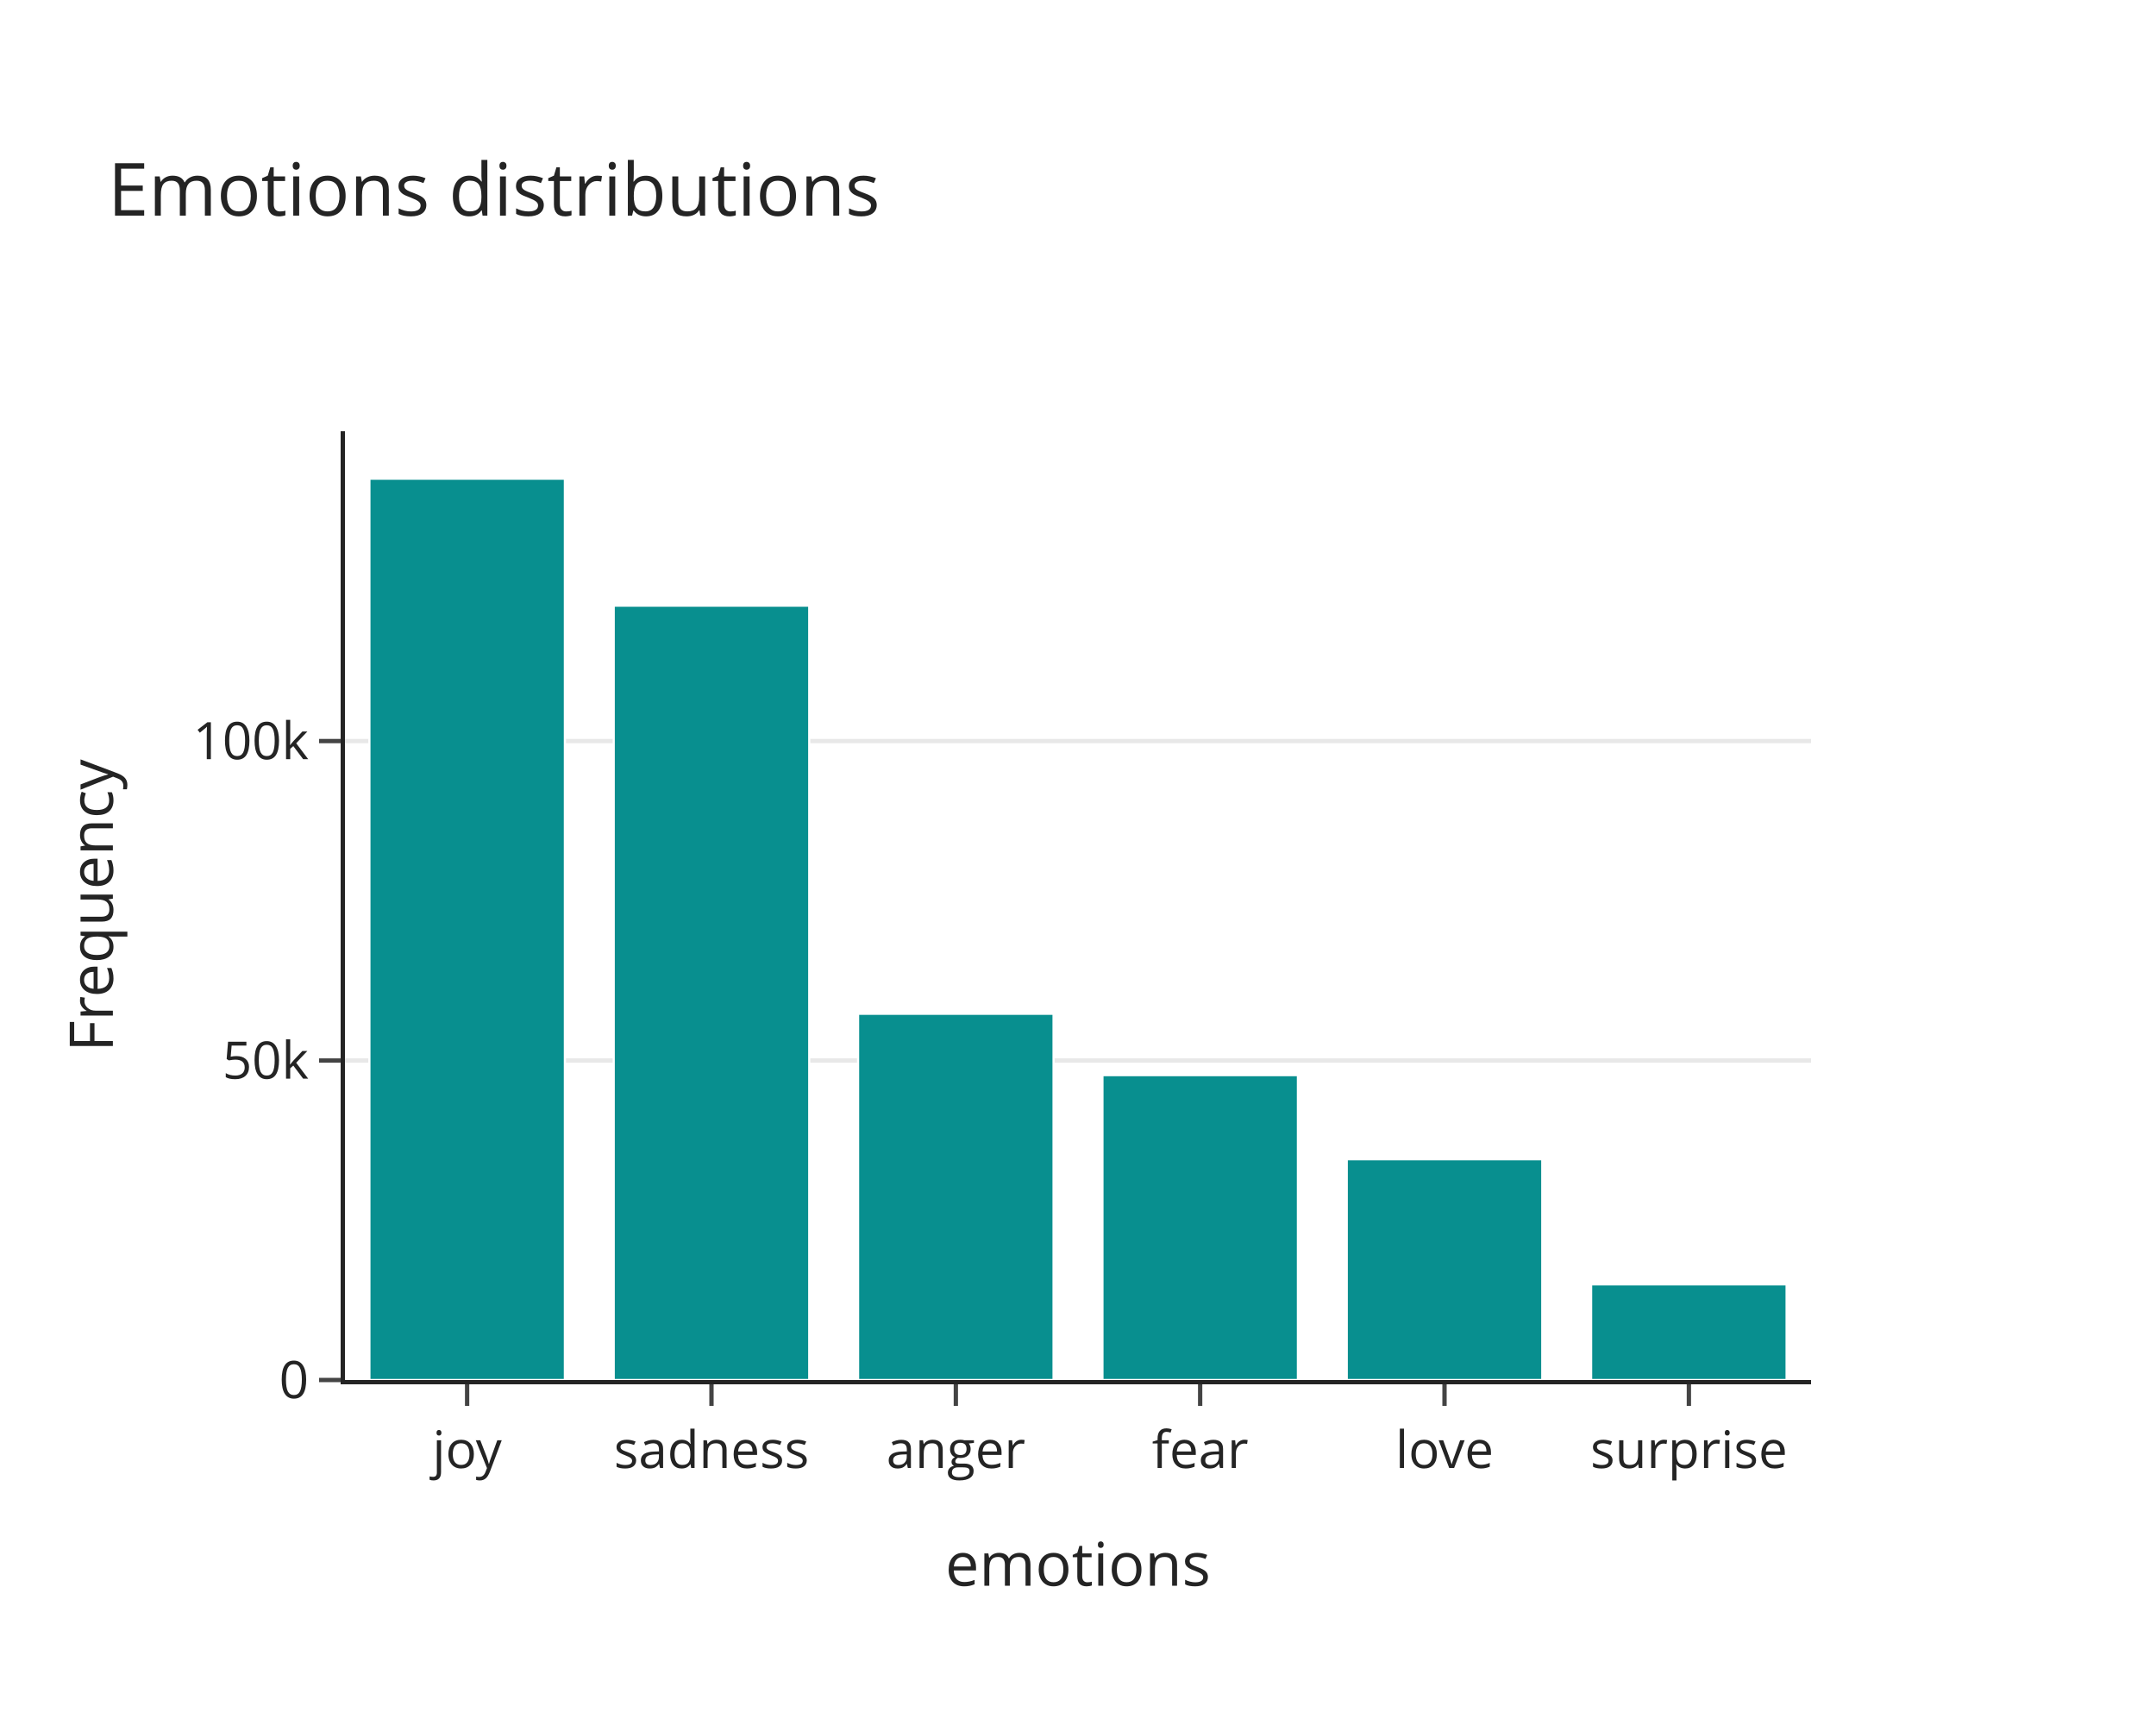
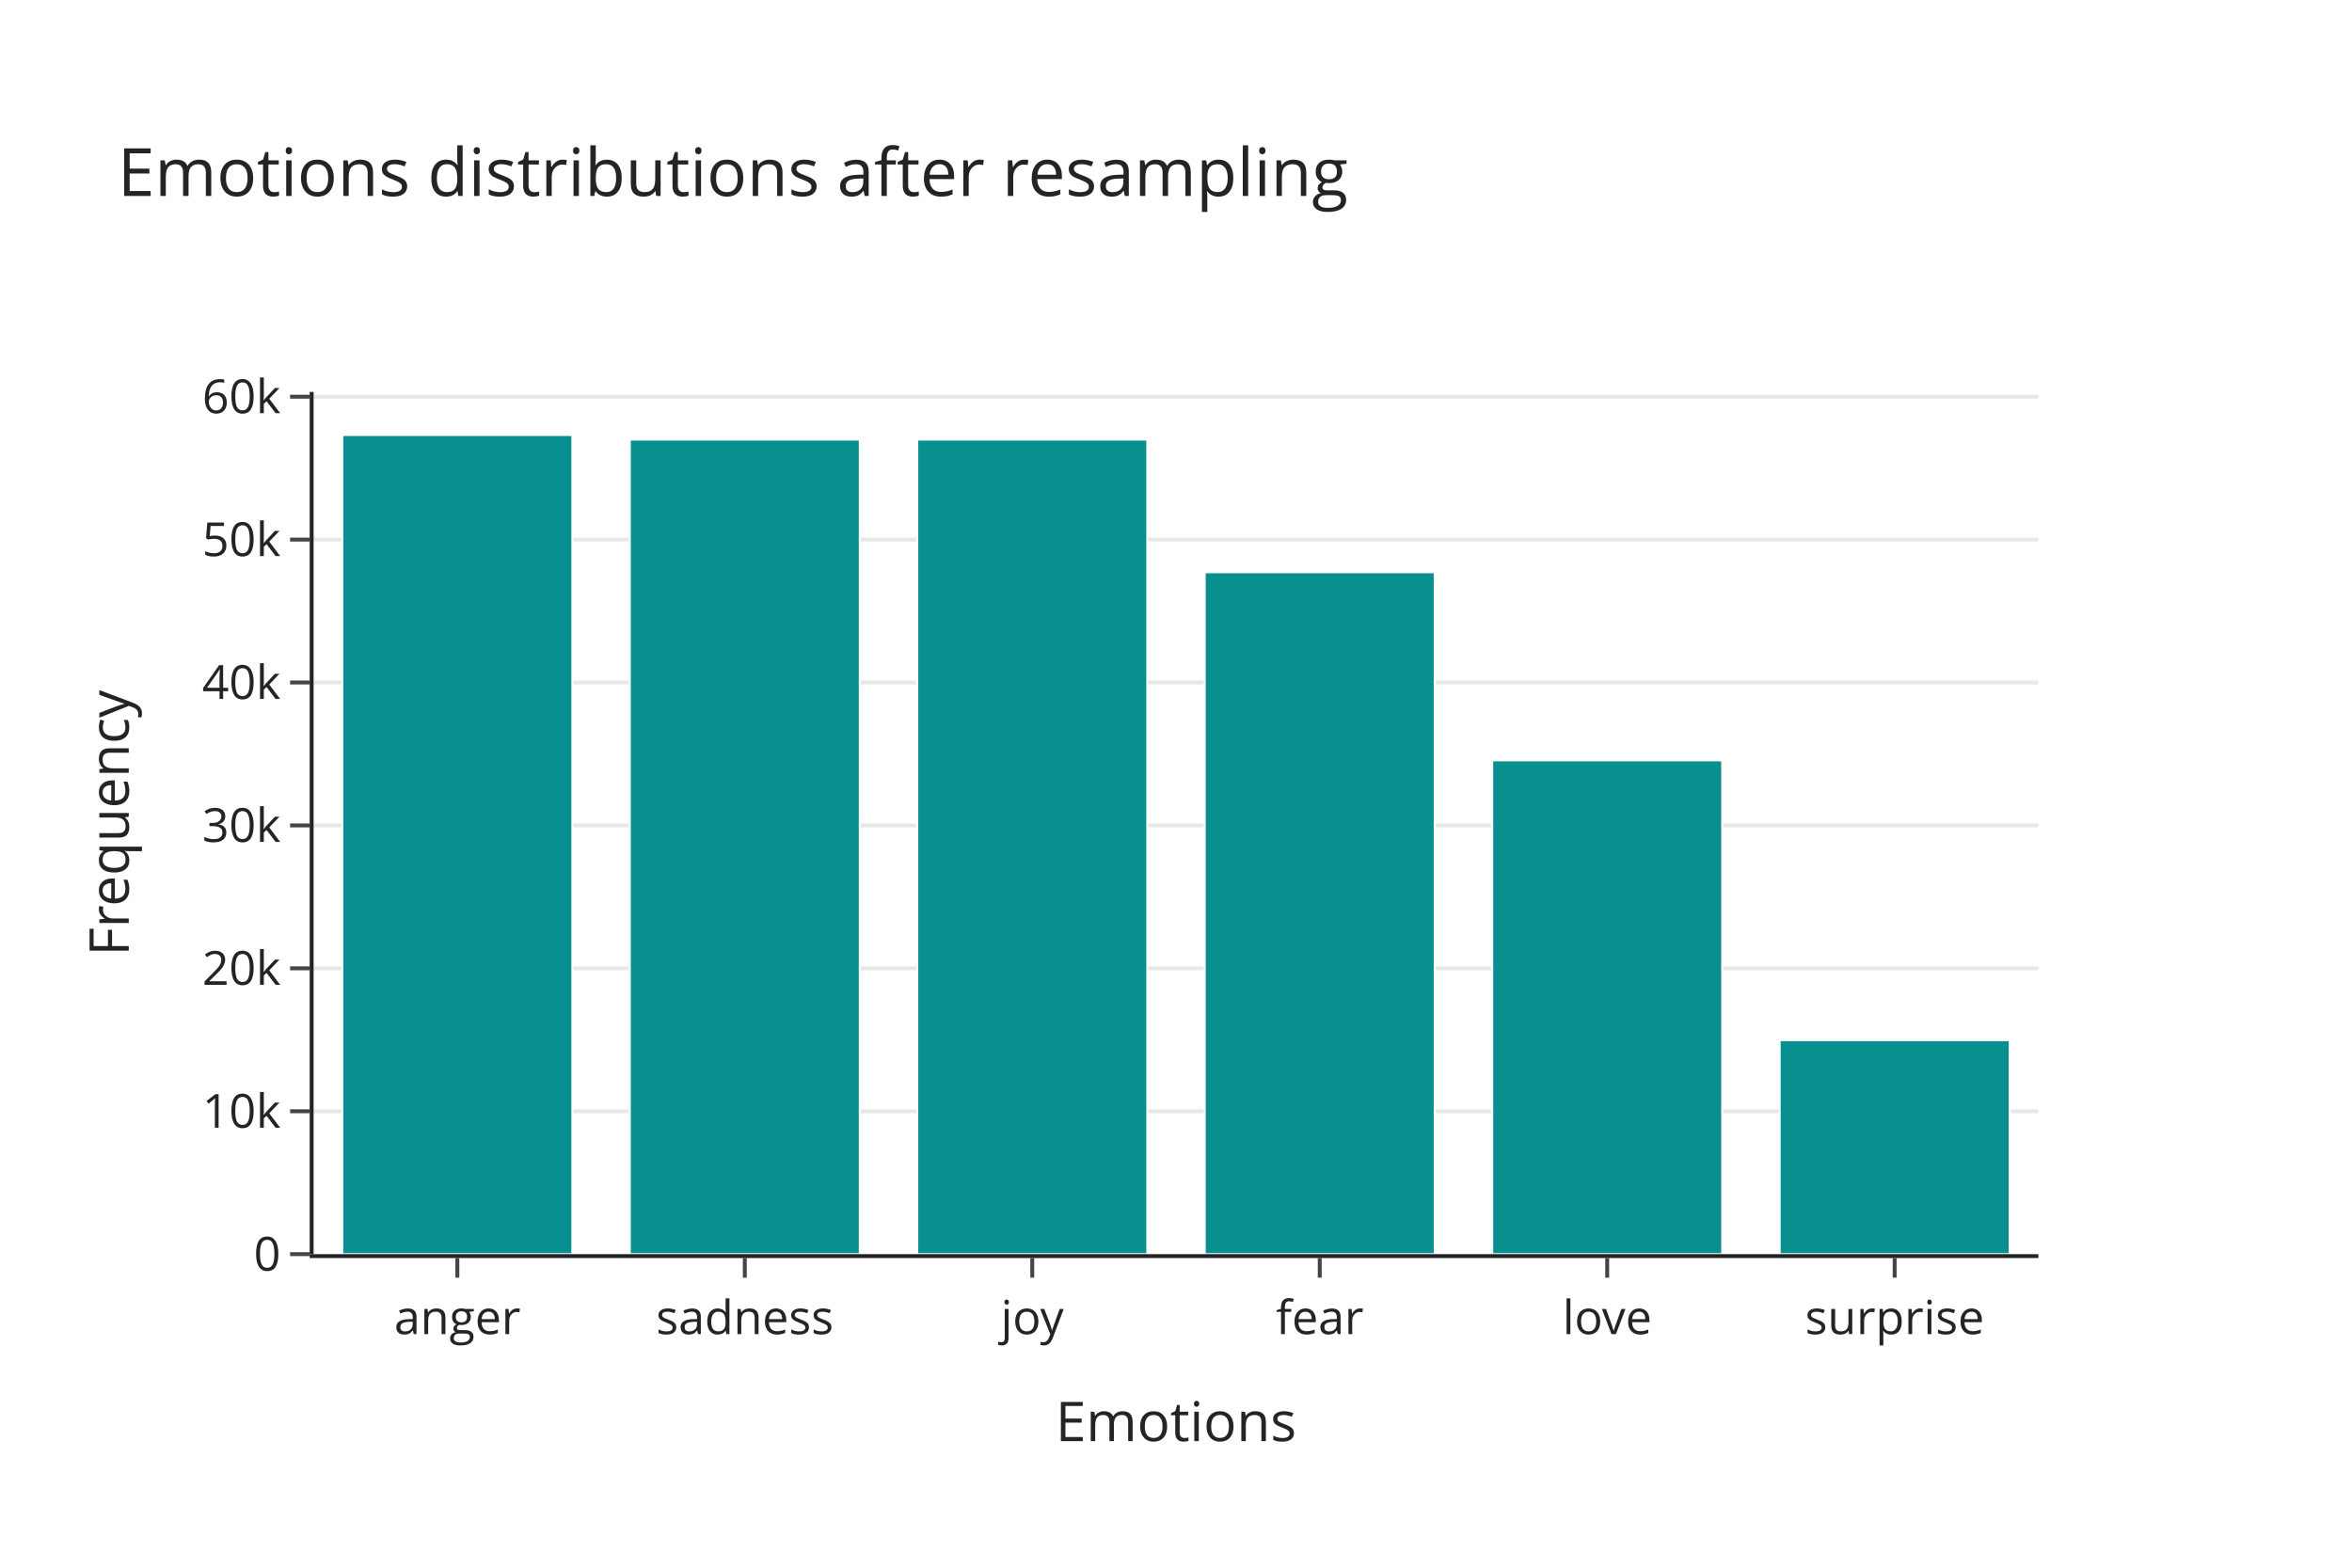
- <svg xmlns="http://www.w3.org/2000/svg" class="main-svg" width="500" height="400" style="" viewBox="0 0 500 400">
-   <rect x="0" y="0" width="500" height="400" style="fill: rgb(255, 255, 255); fill-opacity: 1;" />
-   <defs id="defs-9db756">
+ <svg xmlns="http://www.w3.org/2000/svg" class="main-svg" width="600" height="400" style="" viewBox="0 0 600 400">
+   <rect x="0" y="0" width="600" height="400" style="fill: rgb(255, 255, 255); fill-opacity: 1;" />
+   <defs id="defs-4d28db">
    <g class="clips">
-       <clipPath id="clip9db756xyplot" class="plotclip">
-         <rect width="340" height="220" />
+       <clipPath id="clip4d28dbxyplot" class="plotclip">
+         <rect width="440" height="220" />
      </clipPath>
-       <clipPath class="axesclip" id="clip9db756x">
-         <rect x="80" y="0" width="340" height="400" />
+       <clipPath class="axesclip" id="clip4d28dbx">
+         <rect x="80" y="0" width="440" height="400" />
      </clipPath>
-       <clipPath class="axesclip" id="clip9db756y">
-         <rect x="0" y="100" width="500" height="220" />
+       <clipPath class="axesclip" id="clip4d28dby">
+         <rect x="0" y="100" width="600" height="220" />
      </clipPath>
-       <clipPath class="axesclip" id="clip9db756xy">
-         <rect x="80" y="100" width="340" height="220" />
+       <clipPath class="axesclip" id="clip4d28dbxy">
+         <rect x="80" y="100" width="440" height="220" />
      </clipPath>
    </g>
    <g class="gradients" />
    <g class="patterns" />
  </defs>
  <g class="bglayer" />
  <g class="layer-below">
    <g class="imagelayer" />
    <g class="shapelayer" />
  </g>
  <g class="cartesianlayer">
    <g class="subplot xy">
      <g class="layer-subplot">
        <g class="shapelayer" />
        <g class="imagelayer" />
      </g>
      <g class="minor-gridlayer">
        <g class="x" />
        <g class="y" />
      </g>
      <g class="gridlayer">
        <g class="x" />
        <g class="y">
-           <path class="ygrid crisp" transform="translate(0,245.92)" d="M80,0h340" style="stroke: rgb(232, 232, 232); stroke-opacity: 1; stroke-width: 1px;" />
-           <path class="ygrid crisp" transform="translate(0,171.84)" d="M80,0h340" style="stroke: rgb(232, 232, 232); stroke-opacity: 1; stroke-width: 1px;" />
+           <path class="ygrid crisp" transform="translate(0,283.54)" d="M80,0h440" style="stroke: rgb(232, 232, 232); stroke-opacity: 1; stroke-width: 1px;" />
+           <path class="ygrid crisp" transform="translate(0,247.07)" d="M80,0h440" style="stroke: rgb(232, 232, 232); stroke-opacity: 1; stroke-width: 1px;" />
+           <path class="ygrid crisp" transform="translate(0,210.61)" d="M80,0h440" style="stroke: rgb(232, 232, 232); stroke-opacity: 1; stroke-width: 1px;" />
+           <path class="ygrid crisp" transform="translate(0,174.14)" d="M80,0h440" style="stroke: rgb(232, 232, 232); stroke-opacity: 1; stroke-width: 1px;" />
+           <path class="ygrid crisp" transform="translate(0,137.68)" d="M80,0h440" style="stroke: rgb(232, 232, 232); stroke-opacity: 1; stroke-width: 1px;" />
+           <path class="ygrid crisp" transform="translate(0,101.22)" d="M80,0h440" style="stroke: rgb(232, 232, 232); stroke-opacity: 1; stroke-width: 1px;" />
        </g>
      </g>
      <g class="zerolinelayer" />
      <g class="layer-between">
        <g class="shapelayer" />
        <g class="imagelayer" />
      </g>
      <path class="xlines-below" />
      <path class="ylines-below" />
      <g class="overlines-below" />
      <g class="xaxislayer-below" />
      <g class="yaxislayer-below" />
      <g class="overaxes-below" />
      <g class="overplot">
-         <g class="xy" transform="translate(80,100)" clip-path="url(#clip9db756xyplot)">
+         <g class="xy" transform="translate(80,100)" clip-path="url(#clip4d28dbxyplot)">
          <g class="barlayer mlayer">
            <g class="trace bars" style="opacity: 1;">
              <g class="points">
                <g class="point">
-                   <path d="M5.67,220V11H51V220Z" style="vector-effect: none; opacity: 1; stroke-width: 0.5px; fill: rgb(8, 143, 143); fill-opacity: 1; stroke: rgb(255, 255, 255); stroke-opacity: 1;" />
+                   <path d="M7.33,220V11H66V220Z" style="vector-effect: none; opacity: 1; stroke-width: 0.5px; fill: rgb(8, 143, 143); fill-opacity: 1; stroke: rgb(255, 255, 255); stroke-opacity: 1;" />
                </g>
                <g class="point">
-                   <path d="M62.33,220V40.45H107.67V220Z" style="vector-effect: none; opacity: 1; stroke-width: 0.5px; fill: rgb(8, 143, 143); fill-opacity: 1; stroke: rgb(255, 255, 255); stroke-opacity: 1;" />
+                   <path d="M80.67,220V12.16H139.33V220Z" style="vector-effect: none; opacity: 1; stroke-width: 0.5px; fill: rgb(8, 143, 143); fill-opacity: 1; stroke: rgb(255, 255, 255); stroke-opacity: 1;" />
                </g>
                <g class="point">
-                   <path d="M119,220V135.08H164.33V220Z" style="vector-effect: none; opacity: 1; stroke-width: 0.5px; fill: rgb(8, 143, 143); fill-opacity: 1; stroke: rgb(255, 255, 255); stroke-opacity: 1;" />
+                   <path d="M154,220V12.16H212.67V220Z" style="vector-effect: none; opacity: 1; stroke-width: 0.5px; fill: rgb(8, 143, 143); fill-opacity: 1; stroke: rgb(255, 255, 255); stroke-opacity: 1;" />
                </g>
                <g class="point">
-                   <path d="M175.67,220V149.31H221V220Z" style="vector-effect: none; opacity: 1; stroke-width: 0.5px; fill: rgb(8, 143, 143); fill-opacity: 1; stroke: rgb(255, 255, 255); stroke-opacity: 1;" />
+                   <path d="M227.33,220V46.02H286V220Z" style="vector-effect: none; opacity: 1; stroke-width: 0.5px; fill: rgb(8, 143, 143); fill-opacity: 1; stroke: rgb(255, 255, 255); stroke-opacity: 1;" />
                </g>
                <g class="point">
-                   <path d="M232.33,220V168.81H277.67V220Z" style="vector-effect: none; opacity: 1; stroke-width: 0.5px; fill: rgb(8, 143, 143); fill-opacity: 1; stroke: rgb(255, 255, 255); stroke-opacity: 1;" />
+                   <path d="M300.67,220V94H359.33V220Z" style="vector-effect: none; opacity: 1; stroke-width: 0.5px; fill: rgb(8, 143, 143); fill-opacity: 1; stroke: rgb(255, 255, 255); stroke-opacity: 1;" />
                </g>
                <g class="point">
-                   <path d="M289,220V197.82H334.33V220Z" style="vector-effect: none; opacity: 1; stroke-width: 0.5px; fill: rgb(8, 143, 143); fill-opacity: 1; stroke: rgb(255, 255, 255); stroke-opacity: 1;" />
+                   <path d="M374,220V165.41H432.67V220Z" style="vector-effect: none; opacity: 1; stroke-width: 0.5px; fill: rgb(8, 143, 143); fill-opacity: 1; stroke: rgb(255, 255, 255); stroke-opacity: 1;" />
                </g>
              </g>
            </g>
          </g>
        </g>
      </g>
-       <path class="xlines-above crisp" d="M79,320.5H420" style="fill: none; stroke-width: 1px; stroke: rgb(36, 36, 36); stroke-opacity: 1;" />
+       <path class="xlines-above crisp" d="M79,320.5H520" style="fill: none; stroke-width: 1px; stroke: rgb(36, 36, 36); stroke-opacity: 1;" />
      <path class="ylines-above crisp" d="M79.5,100V320" style="fill: none; stroke-width: 1px; stroke: rgb(36, 36, 36); stroke-opacity: 1;" />
      <g class="overlines-above" />
      <g class="xaxislayer-above">
-         <path class="xtick ticks crisp" d="M0,321v5" transform="translate(108.33,0)" style="stroke: rgb(68, 68, 68); stroke-opacity: 1; stroke-width: 1px;" />
-         <path class="xtick ticks crisp" d="M0,321v5" transform="translate(165,0)" style="stroke: rgb(68, 68, 68); stroke-opacity: 1; stroke-width: 1px;" />
-         <path class="xtick ticks crisp" d="M0,321v5" transform="translate(221.67,0)" style="stroke: rgb(68, 68, 68); stroke-opacity: 1; stroke-width: 1px;" />
-         <path class="xtick ticks crisp" d="M0,321v5" transform="translate(278.33,0)" style="stroke: rgb(68, 68, 68); stroke-opacity: 1; stroke-width: 1px;" />
-         <path class="xtick ticks crisp" d="M0,321v5" transform="translate(335,0)" style="stroke: rgb(68, 68, 68); stroke-opacity: 1; stroke-width: 1px;" />
-         <path class="xtick ticks crisp" d="M0,321v5" transform="translate(391.67,0)" style="stroke: rgb(68, 68, 68); stroke-opacity: 1; stroke-width: 1px;" />
+         <path class="xtick ticks crisp" d="M0,321v5" transform="translate(116.67,0)" style="stroke: rgb(68, 68, 68); stroke-opacity: 1; stroke-width: 1px;" />
+         <path class="xtick ticks crisp" d="M0,321v5" transform="translate(190,0)" style="stroke: rgb(68, 68, 68); stroke-opacity: 1; stroke-width: 1px;" />
+         <path class="xtick ticks crisp" d="M0,321v5" transform="translate(263.33,0)" style="stroke: rgb(68, 68, 68); stroke-opacity: 1; stroke-width: 1px;" />
+         <path class="xtick ticks crisp" d="M0,321v5" transform="translate(336.67,0)" style="stroke: rgb(68, 68, 68); stroke-opacity: 1; stroke-width: 1px;" />
+         <path class="xtick ticks crisp" d="M0,321v5" transform="translate(410,0)" style="stroke: rgb(68, 68, 68); stroke-opacity: 1; stroke-width: 1px;" />
+         <path class="xtick ticks crisp" d="M0,321v5" transform="translate(483.33,0)" style="stroke: rgb(68, 68, 68); stroke-opacity: 1; stroke-width: 1px;" />
        <g class="xtick">
-           <text text-anchor="middle" x="0" y="340.4" transform="translate(108.33,0)" style="font-family: 'Open Sans', verdana, arial, sans-serif; font-size: 12px; fill: rgb(36, 36, 36); fill-opacity: 1; white-space: pre; opacity: 1;">joy</text>
+           <text text-anchor="middle" x="0" y="340.4" transform="translate(116.67,0)" style="font-family: 'Open Sans', verdana, arial, sans-serif; font-size: 12px; fill: rgb(36, 36, 36); fill-opacity: 1; white-space: pre; opacity: 1;">anger</text>
        </g>
        <g class="xtick">
-           <text text-anchor="middle" x="0" y="340.4" transform="translate(165,0)" style="font-family: 'Open Sans', verdana, arial, sans-serif; font-size: 12px; fill: rgb(36, 36, 36); fill-opacity: 1; white-space: pre; opacity: 1;">sadness</text>
+           <text text-anchor="middle" x="0" y="340.4" transform="translate(190,0)" style="font-family: 'Open Sans', verdana, arial, sans-serif; font-size: 12px; fill: rgb(36, 36, 36); fill-opacity: 1; white-space: pre; opacity: 1;">sadness</text>
        </g>
        <g class="xtick">
-           <text text-anchor="middle" x="0" y="340.4" transform="translate(221.67,0)" style="font-family: 'Open Sans', verdana, arial, sans-serif; font-size: 12px; fill: rgb(36, 36, 36); fill-opacity: 1; white-space: pre; opacity: 1;">anger</text>
+           <text text-anchor="middle" x="0" y="340.4" transform="translate(263.33,0)" style="font-family: 'Open Sans', verdana, arial, sans-serif; font-size: 12px; fill: rgb(36, 36, 36); fill-opacity: 1; white-space: pre; opacity: 1;">joy</text>
        </g>
        <g class="xtick">
-           <text text-anchor="middle" x="0" y="340.4" transform="translate(278.33,0)" style="font-family: 'Open Sans', verdana, arial, sans-serif; font-size: 12px; fill: rgb(36, 36, 36); fill-opacity: 1; white-space: pre; opacity: 1;">fear</text>
+           <text text-anchor="middle" x="0" y="340.4" transform="translate(336.67,0)" style="font-family: 'Open Sans', verdana, arial, sans-serif; font-size: 12px; fill: rgb(36, 36, 36); fill-opacity: 1; white-space: pre; opacity: 1;">fear</text>
        </g>
        <g class="xtick">
-           <text text-anchor="middle" x="0" y="340.4" transform="translate(335,0)" style="font-family: 'Open Sans', verdana, arial, sans-serif; font-size: 12px; fill: rgb(36, 36, 36); fill-opacity: 1; white-space: pre; opacity: 1;">love</text>
+           <text text-anchor="middle" x="0" y="340.4" transform="translate(410,0)" style="font-family: 'Open Sans', verdana, arial, sans-serif; font-size: 12px; fill: rgb(36, 36, 36); fill-opacity: 1; white-space: pre; opacity: 1;">love</text>
        </g>
        <g class="xtick">
-           <text text-anchor="middle" x="0" y="340.4" transform="translate(391.67,0)" style="font-family: 'Open Sans', verdana, arial, sans-serif; font-size: 12px; fill: rgb(36, 36, 36); fill-opacity: 1; white-space: pre; opacity: 1;">surprise</text>
+           <text text-anchor="middle" x="0" y="340.4" transform="translate(483.33,0)" style="font-family: 'Open Sans', verdana, arial, sans-serif; font-size: 12px; fill: rgb(36, 36, 36); fill-opacity: 1; white-space: pre; opacity: 1;">surprise</text>
        </g>
      </g>
      <g class="yaxislayer-above">
        <path class="ytick ticks crisp" d="M79,0h-5" transform="translate(0,320)" style="stroke: rgb(68, 68, 68); stroke-opacity: 1; stroke-width: 1px;" />
-         <path class="ytick ticks crisp" d="M79,0h-5" transform="translate(0,245.92)" style="stroke: rgb(68, 68, 68); stroke-opacity: 1; stroke-width: 1px;" />
-         <path class="ytick ticks crisp" d="M79,0h-5" transform="translate(0,171.84)" style="stroke: rgb(68, 68, 68); stroke-opacity: 1; stroke-width: 1px;" />
+         <path class="ytick ticks crisp" d="M79,0h-5" transform="translate(0,283.54)" style="stroke: rgb(68, 68, 68); stroke-opacity: 1; stroke-width: 1px;" />
+         <path class="ytick ticks crisp" d="M79,0h-5" transform="translate(0,247.07)" style="stroke: rgb(68, 68, 68); stroke-opacity: 1; stroke-width: 1px;" />
+         <path class="ytick ticks crisp" d="M79,0h-5" transform="translate(0,210.61)" style="stroke: rgb(68, 68, 68); stroke-opacity: 1; stroke-width: 1px;" />
+         <path class="ytick ticks crisp" d="M79,0h-5" transform="translate(0,174.14)" style="stroke: rgb(68, 68, 68); stroke-opacity: 1; stroke-width: 1px;" />
+         <path class="ytick ticks crisp" d="M79,0h-5" transform="translate(0,137.68)" style="stroke: rgb(68, 68, 68); stroke-opacity: 1; stroke-width: 1px;" />
+         <path class="ytick ticks crisp" d="M79,0h-5" transform="translate(0,101.22)" style="stroke: rgb(68, 68, 68); stroke-opacity: 1; stroke-width: 1px;" />
        <g class="ytick">
          <text text-anchor="end" x="71.6" y="4.2" transform="translate(0,320)" style="font-family: 'Open Sans', verdana, arial, sans-serif; font-size: 12px; fill: rgb(36, 36, 36); fill-opacity: 1; white-space: pre; opacity: 1;">0</text>
        </g>
        <g class="ytick">
-           <text text-anchor="end" x="71.6" y="4.2" style="font-family: 'Open Sans', verdana, arial, sans-serif; font-size: 12px; fill: rgb(36, 36, 36); fill-opacity: 1; white-space: pre; opacity: 1;" transform="translate(0,245.92)">50k</text>
+           <text text-anchor="end" x="71.6" y="4.2" style="font-family: 'Open Sans', verdana, arial, sans-serif; font-size: 12px; fill: rgb(36, 36, 36); fill-opacity: 1; white-space: pre; opacity: 1;" transform="translate(0,283.54)">10k</text>
        </g>
        <g class="ytick">
-           <text text-anchor="end" x="71.6" y="4.2" style="font-family: 'Open Sans', verdana, arial, sans-serif; font-size: 12px; fill: rgb(36, 36, 36); fill-opacity: 1; white-space: pre; opacity: 1;" transform="translate(0,171.84)">100k</text>
+           <text text-anchor="end" x="71.6" y="4.2" style="font-family: 'Open Sans', verdana, arial, sans-serif; font-size: 12px; fill: rgb(36, 36, 36); fill-opacity: 1; white-space: pre; opacity: 1;" transform="translate(0,247.07)">20k</text>
+         </g>
+         <g class="ytick">
+           <text text-anchor="end" x="71.6" y="4.2" style="font-family: 'Open Sans', verdana, arial, sans-serif; font-size: 12px; fill: rgb(36, 36, 36); fill-opacity: 1; white-space: pre; opacity: 1;" transform="translate(0,210.61)">30k</text>
+         </g>
+         <g class="ytick">
+           <text text-anchor="end" x="71.6" y="4.2" style="font-family: 'Open Sans', verdana, arial, sans-serif; font-size: 12px; fill: rgb(36, 36, 36); fill-opacity: 1; white-space: pre; opacity: 1;" transform="translate(0,174.14)">40k</text>
+         </g>
+         <g class="ytick">
+           <text text-anchor="end" x="71.6" y="4.2" style="font-family: 'Open Sans', verdana, arial, sans-serif; font-size: 12px; fill: rgb(36, 36, 36); fill-opacity: 1; white-space: pre; opacity: 1;" transform="translate(0,137.68)">50k</text>
+         </g>
+         <g class="ytick">
+           <text text-anchor="end" x="71.6" y="4.2" style="font-family: 'Open Sans', verdana, arial, sans-serif; font-size: 12px; fill: rgb(36, 36, 36); fill-opacity: 1; white-space: pre; opacity: 1;" transform="translate(0,101.22)">60k</text>
        </g>
      </g>
      <g class="overaxes-above" />
    </g>
  </g>
  <g class="polarlayer" />
  <g class="smithlayer" />
  <g class="ternarylayer" />
  <g class="geolayer" />
  <g class="funnelarealayer" />
  <g class="pielayer" />
  <g class="iciclelayer" />
  <g class="treemaplayer" />
  <g class="sunburstlayer" />
  <g class="glimages" />
-   <defs id="topdefs-9db756">
+   <defs id="topdefs-4d28db">
    <g class="clips" />
  </defs>
  <g class="layer-above">
    <g class="imagelayer" />
    <g class="shapelayer" />
  </g>
  <g class="infolayer">
    <g class="g-gtitle">
-       <text class="gtitle" x="25" y="50" text-anchor="start" dy="0em" style="opacity: 1; font-family: 'Open Sans', verdana, arial, sans-serif; font-size: 17px; fill: rgb(36, 36, 36); fill-opacity: 1; white-space: pre;">Emotions distributions</text>
+       <text class="gtitle" x="30" y="50" text-anchor="start" dy="0em" style="opacity: 1; font-family: 'Open Sans', verdana, arial, sans-serif; font-size: 17px; fill: rgb(36, 36, 36); fill-opacity: 1; white-space: pre;">Emotions distributions after resampling</text>
    </g>
    <g class="g-xtitle">
-       <text class="xtitle" x="250" y="367.706" text-anchor="middle" style="opacity: 1; font-family: 'Open Sans', verdana, arial, sans-serif; font-size: 14px; fill: rgb(36, 36, 36); fill-opacity: 1; white-space: pre;">emotions</text>
+       <text class="xtitle" x="300" y="367.706" text-anchor="middle" style="opacity: 1; font-family: 'Open Sans', verdana, arial, sans-serif; font-size: 14px; fill: rgb(36, 36, 36); fill-opacity: 1; white-space: pre;">Emotions</text>
    </g>
    <g class="g-ytitle">
-       <text class="ytitle" transform="rotate(-90,26.17813,210)" x="26.178" y="210" text-anchor="middle" style="opacity: 1; font-family: 'Open Sans', verdana, arial, sans-serif; font-size: 14px; fill: rgb(36, 36, 36); fill-opacity: 1; white-space: pre;">Frequency</text>
+       <text class="ytitle" transform="rotate(-90,32.85,210)" x="32.85" y="210" text-anchor="middle" style="opacity: 1; font-family: 'Open Sans', verdana, arial, sans-serif; font-size: 14px; fill: rgb(36, 36, 36); fill-opacity: 1; white-space: pre;">Frequency</text>
    </g>
  </g>
</svg>
